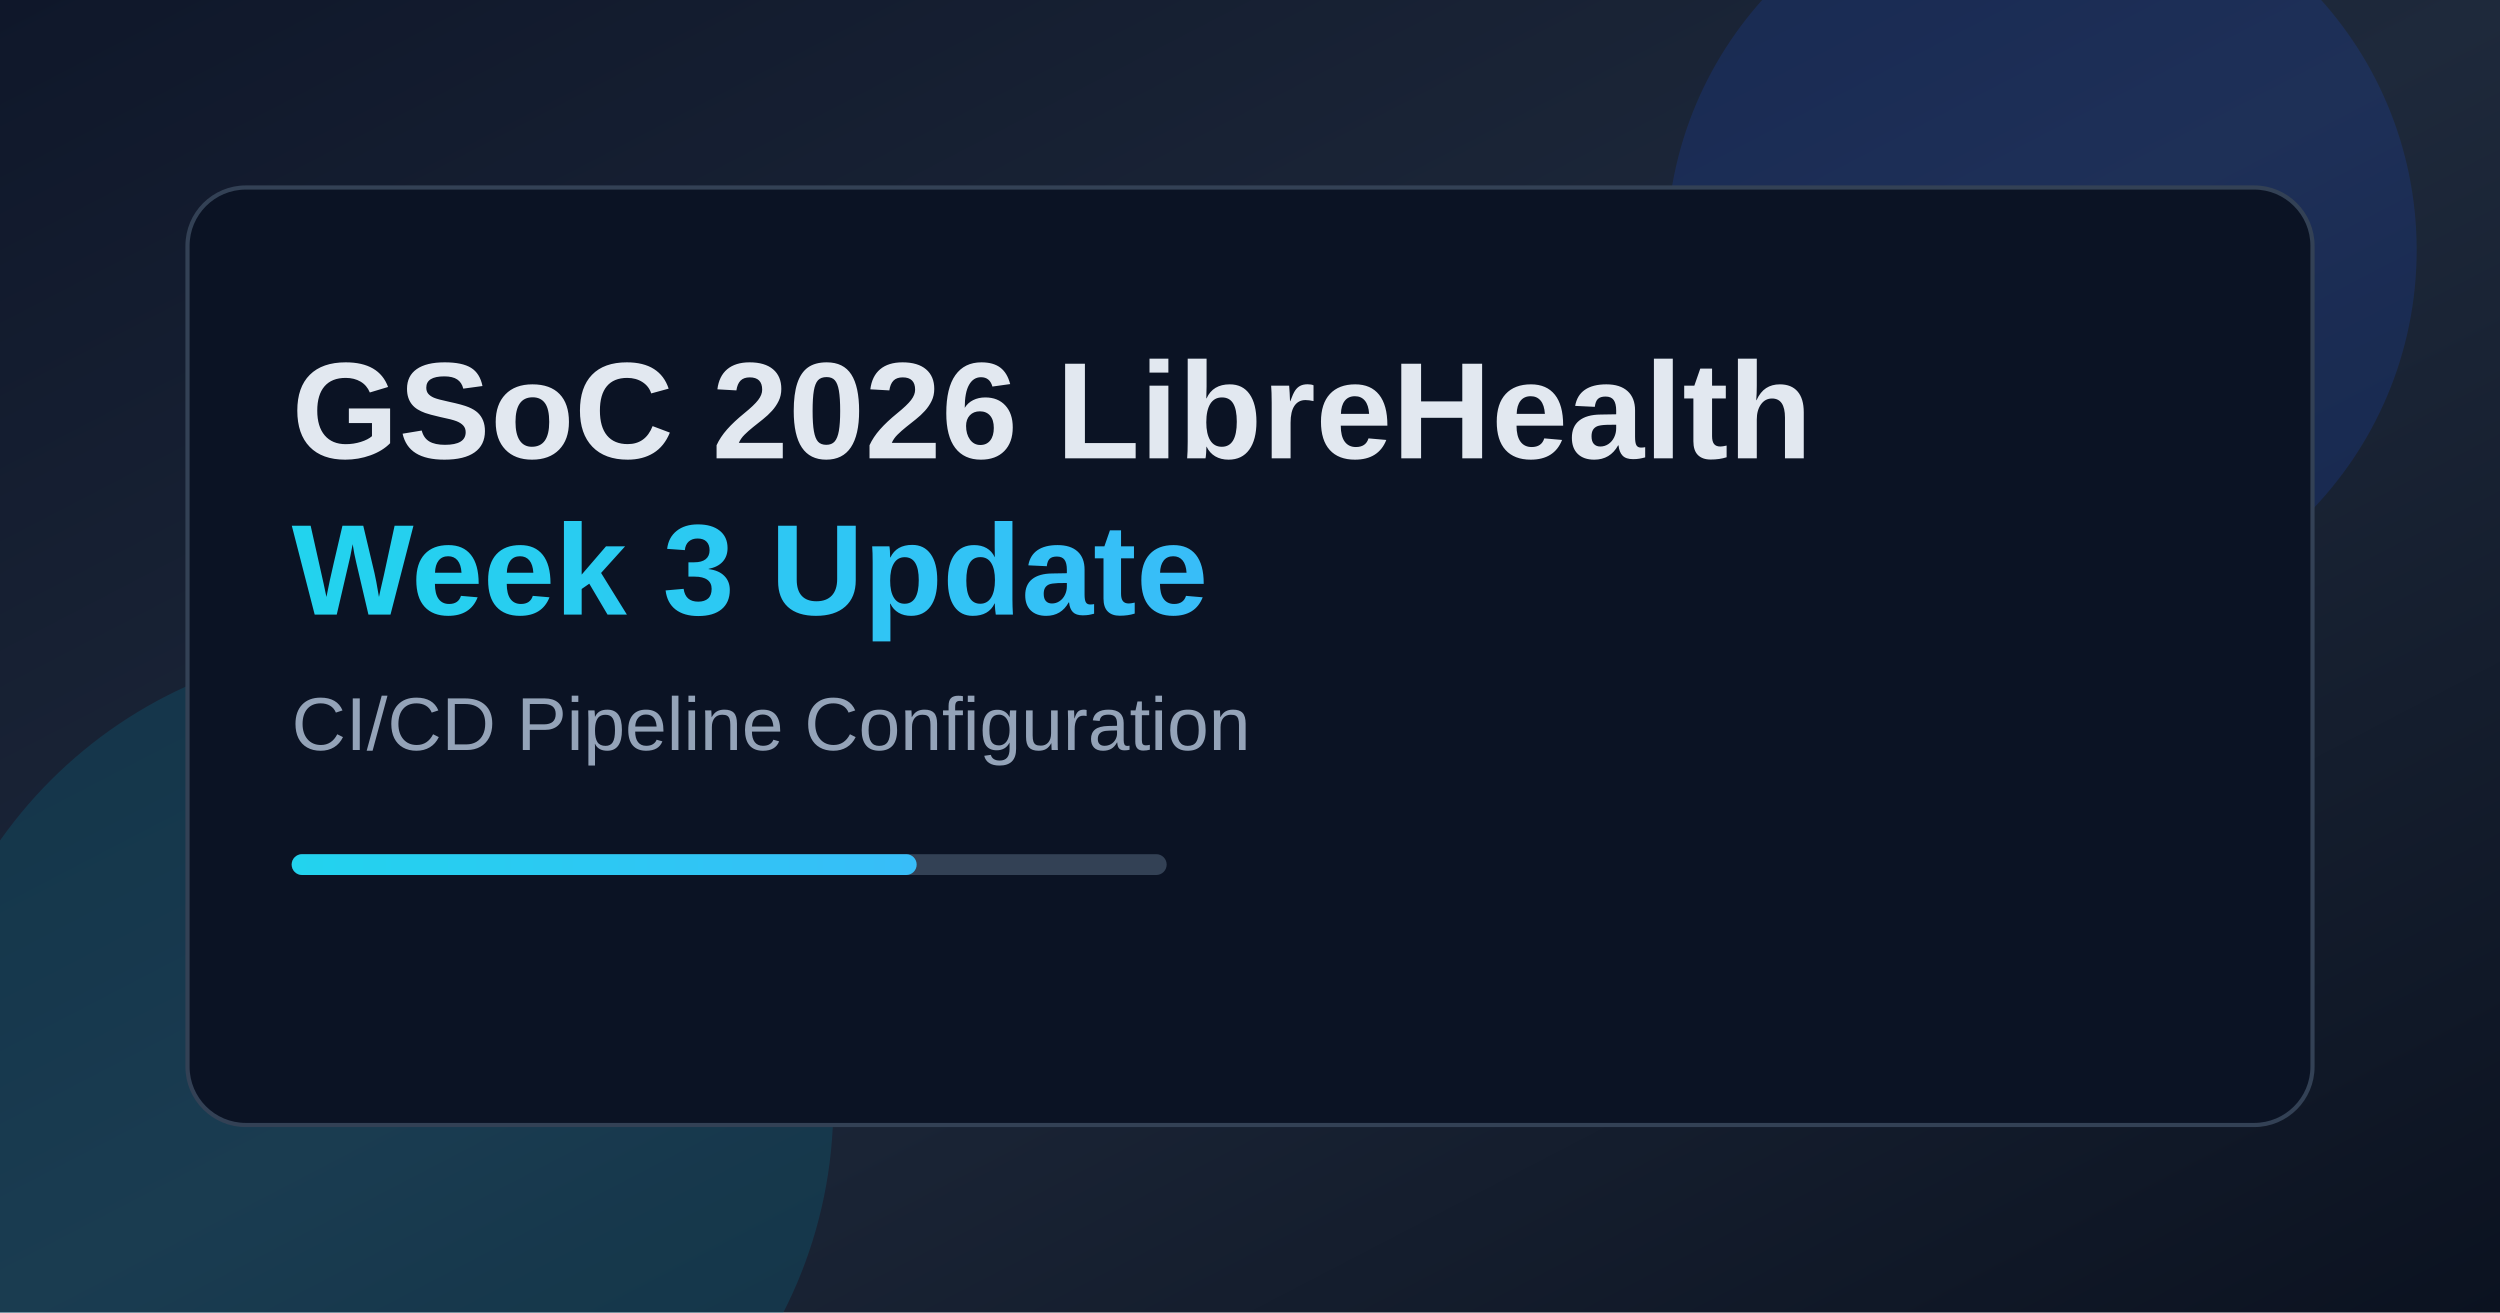
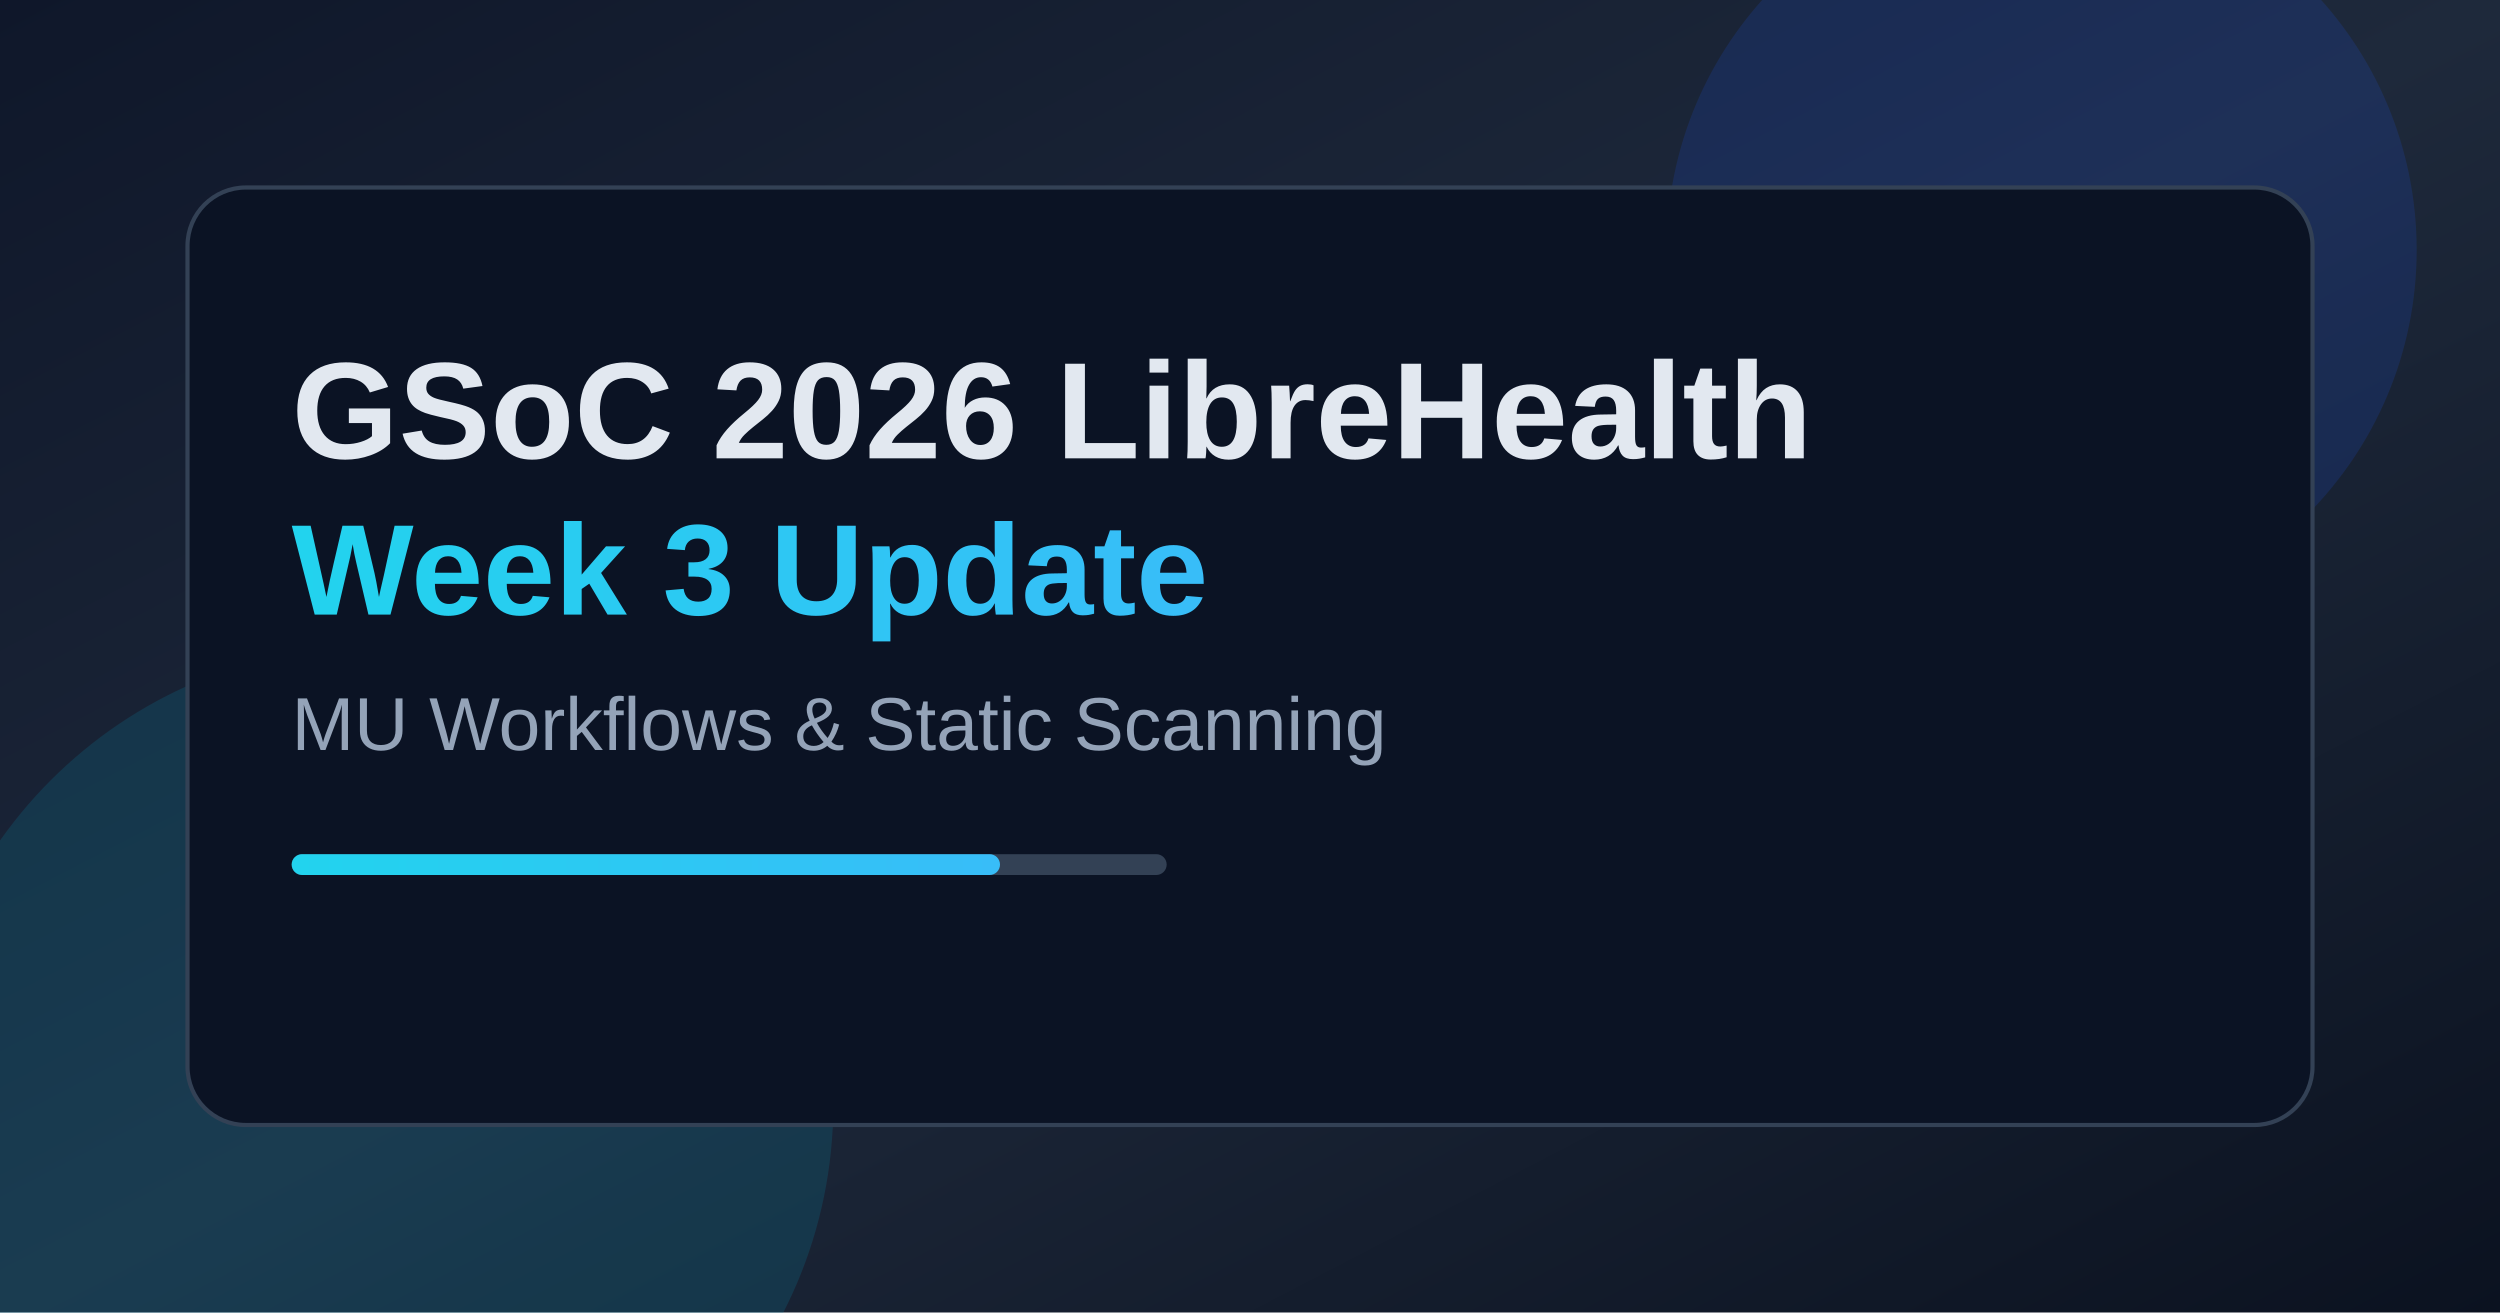
<svg xmlns="http://www.w3.org/2000/svg" viewBox="0 0 1200 630" role="img" aria-labelledby="title desc">
  <defs>
    <linearGradient id="bg" x1="0" y1="0" x2="1" y2="1">
      <stop offset="0%" stop-color="#0f172a" />
      <stop offset="50%" stop-color="#1e293b" />
      <stop offset="100%" stop-color="#0b1220" />
    </linearGradient>
    <linearGradient id="accent" x1="0" y1="0" x2="1" y2="0">
      <stop offset="0%" stop-color="#22d3ee" />
      <stop offset="100%" stop-color="#38bdf8" />
    </linearGradient>
  </defs>
  <rect width="1200" height="630" fill="url(#bg)" />
  <circle cx="980" cy="120" r="180" fill="#1d4ed8" opacity="0.18" />
  <circle cx="180" cy="530" r="220" fill="#0891b2" opacity="0.18" />
  <rect x="90" y="90" width="1020" height="450" rx="28" fill="#0b1324" stroke="#334155" stroke-width="2" />
  <text x="140" y="220" fill="#e2e8f0" font-size="66" font-family="Segoe UI, Arial, sans-serif" font-weight="700">
    GSoC 2026 LibreHealth
  </text>
  <text x="140" y="295" fill="url(#accent)" font-size="62" font-family="Segoe UI, Arial, sans-serif" font-weight="700">
    Week 3 Update
  </text>
  <text x="140" y="360" fill="#94a3b8" font-size="36" font-family="Segoe UI, Arial, sans-serif" font-weight="500">
-     CI/CD Pipeline Configuration
+     MU Workflows &amp; Static Scanning
  </text>
  <rect x="140" y="410" width="420" height="10" rx="5" fill="#334155" />
-   <rect x="140" y="410" width="300" height="10" rx="5" fill="url(#accent)" />
+   <rect x="140" y="410" width="340" height="10" rx="5" fill="url(#accent)" />
</svg>
